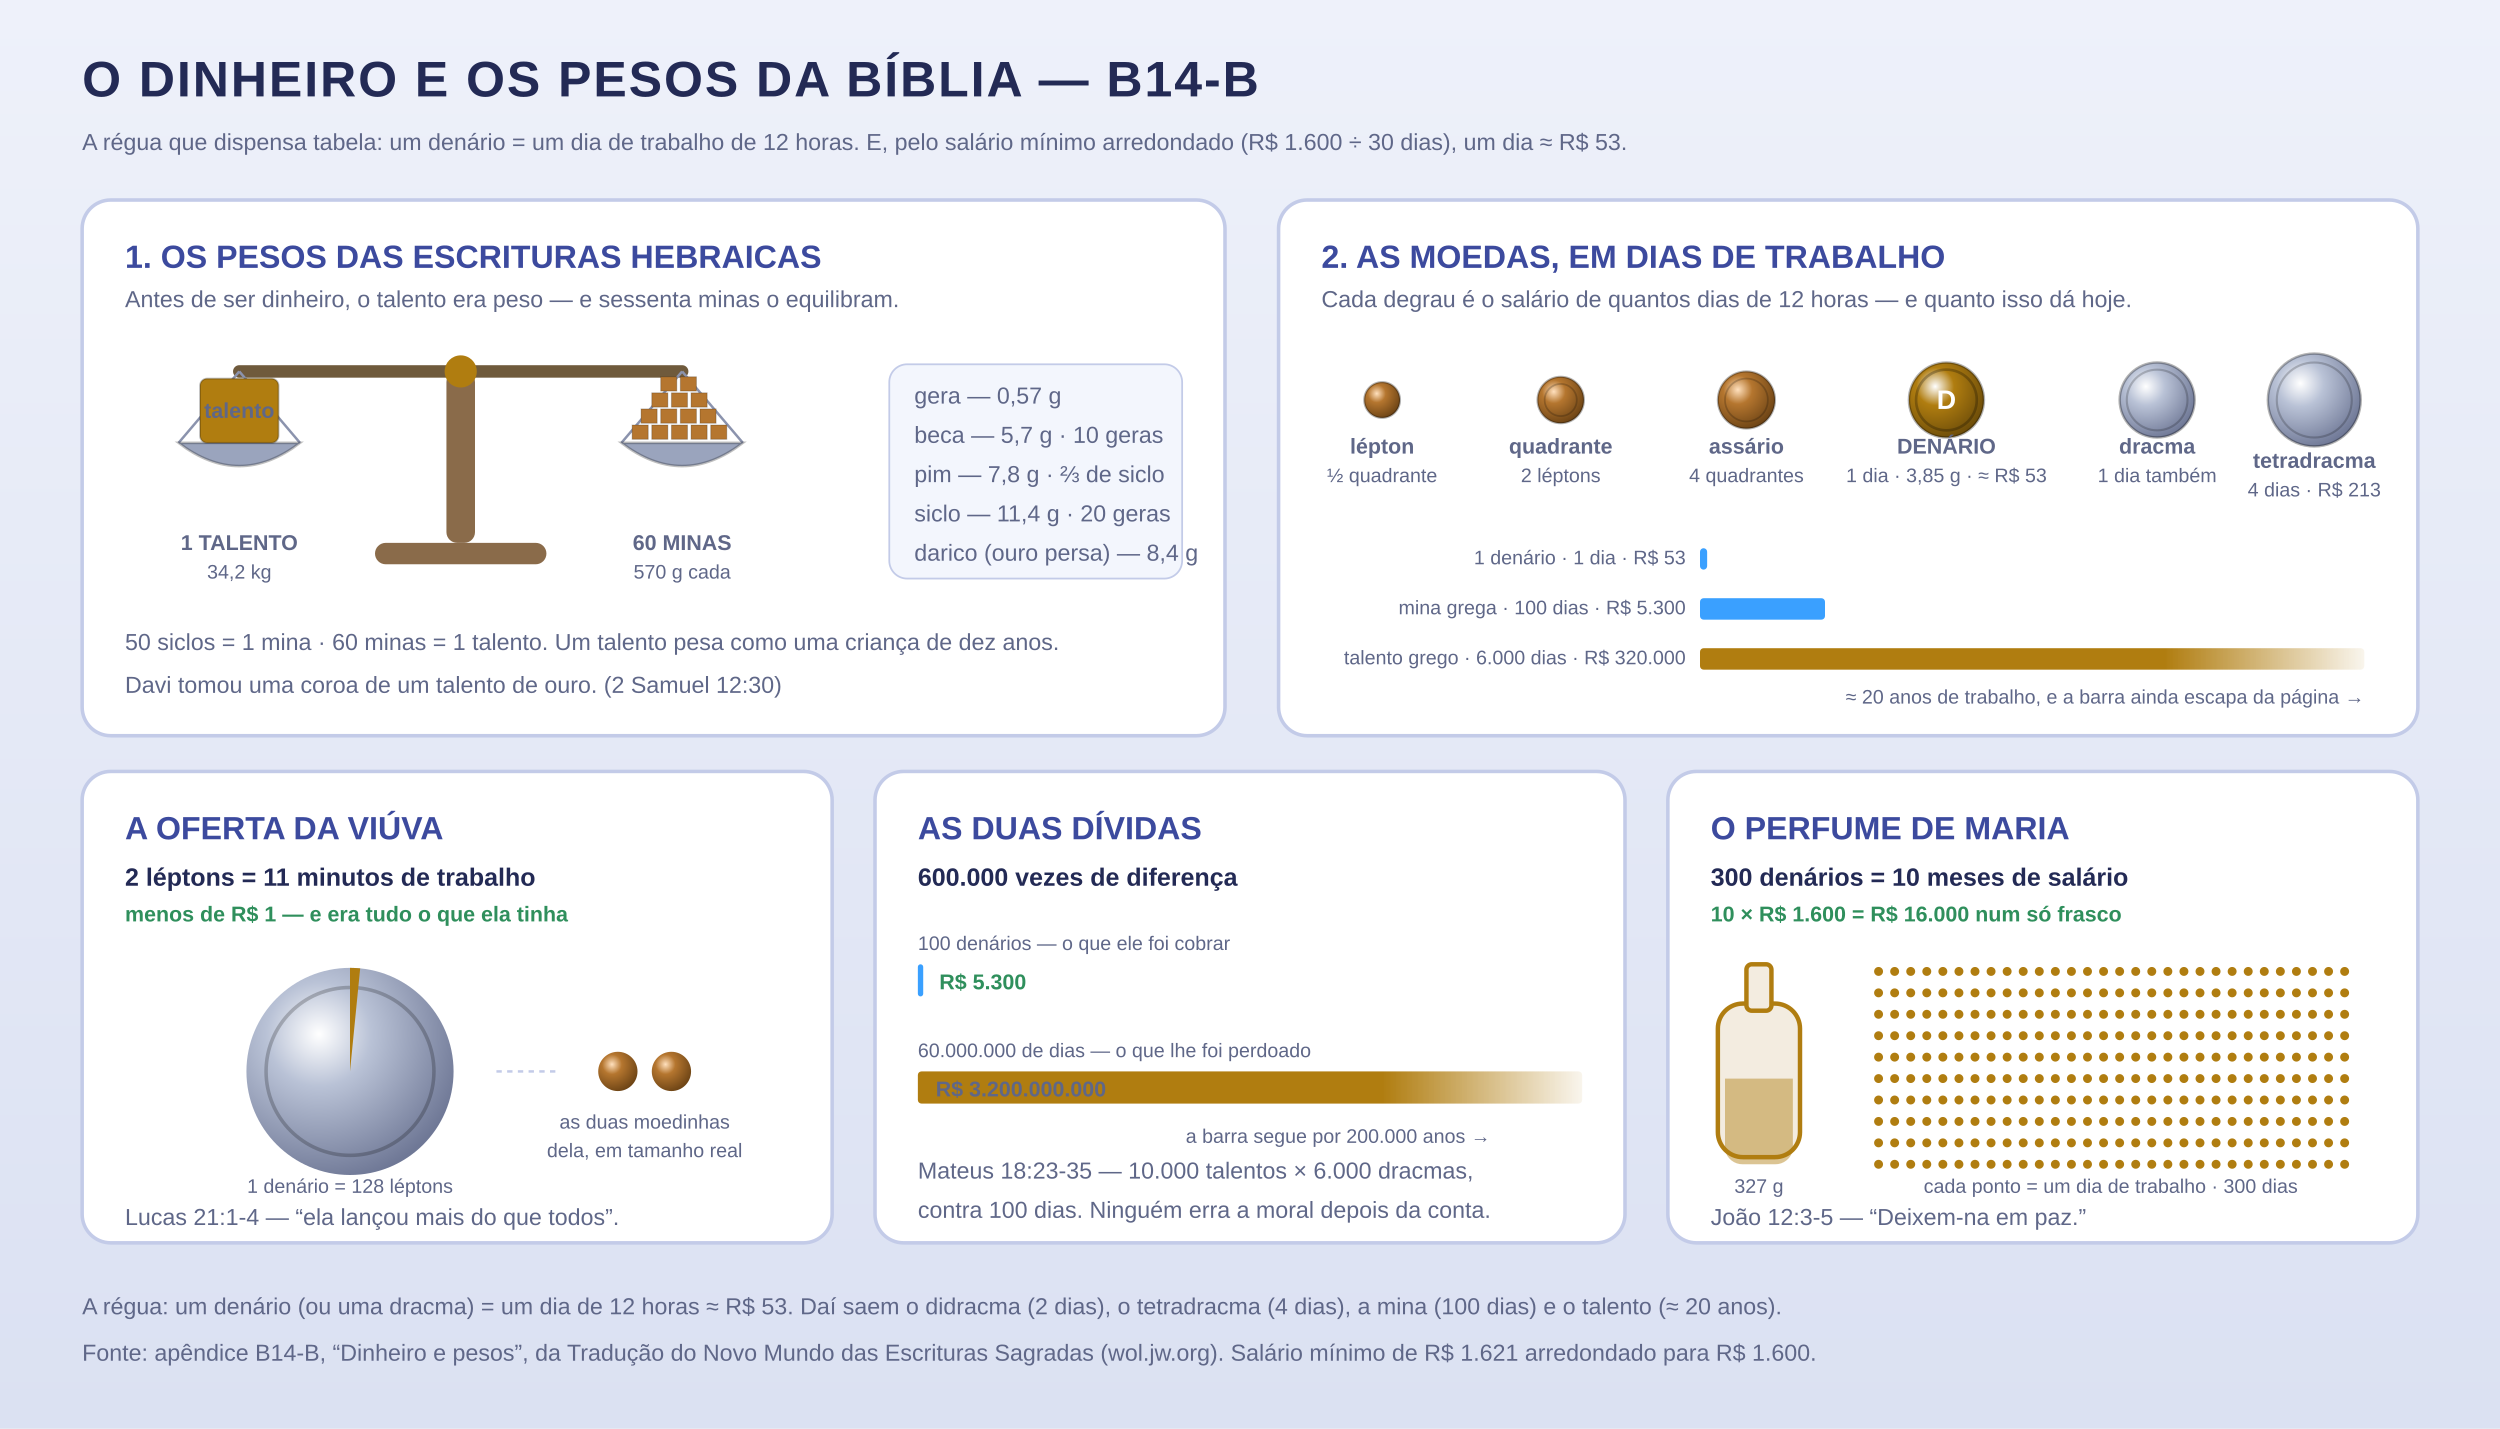
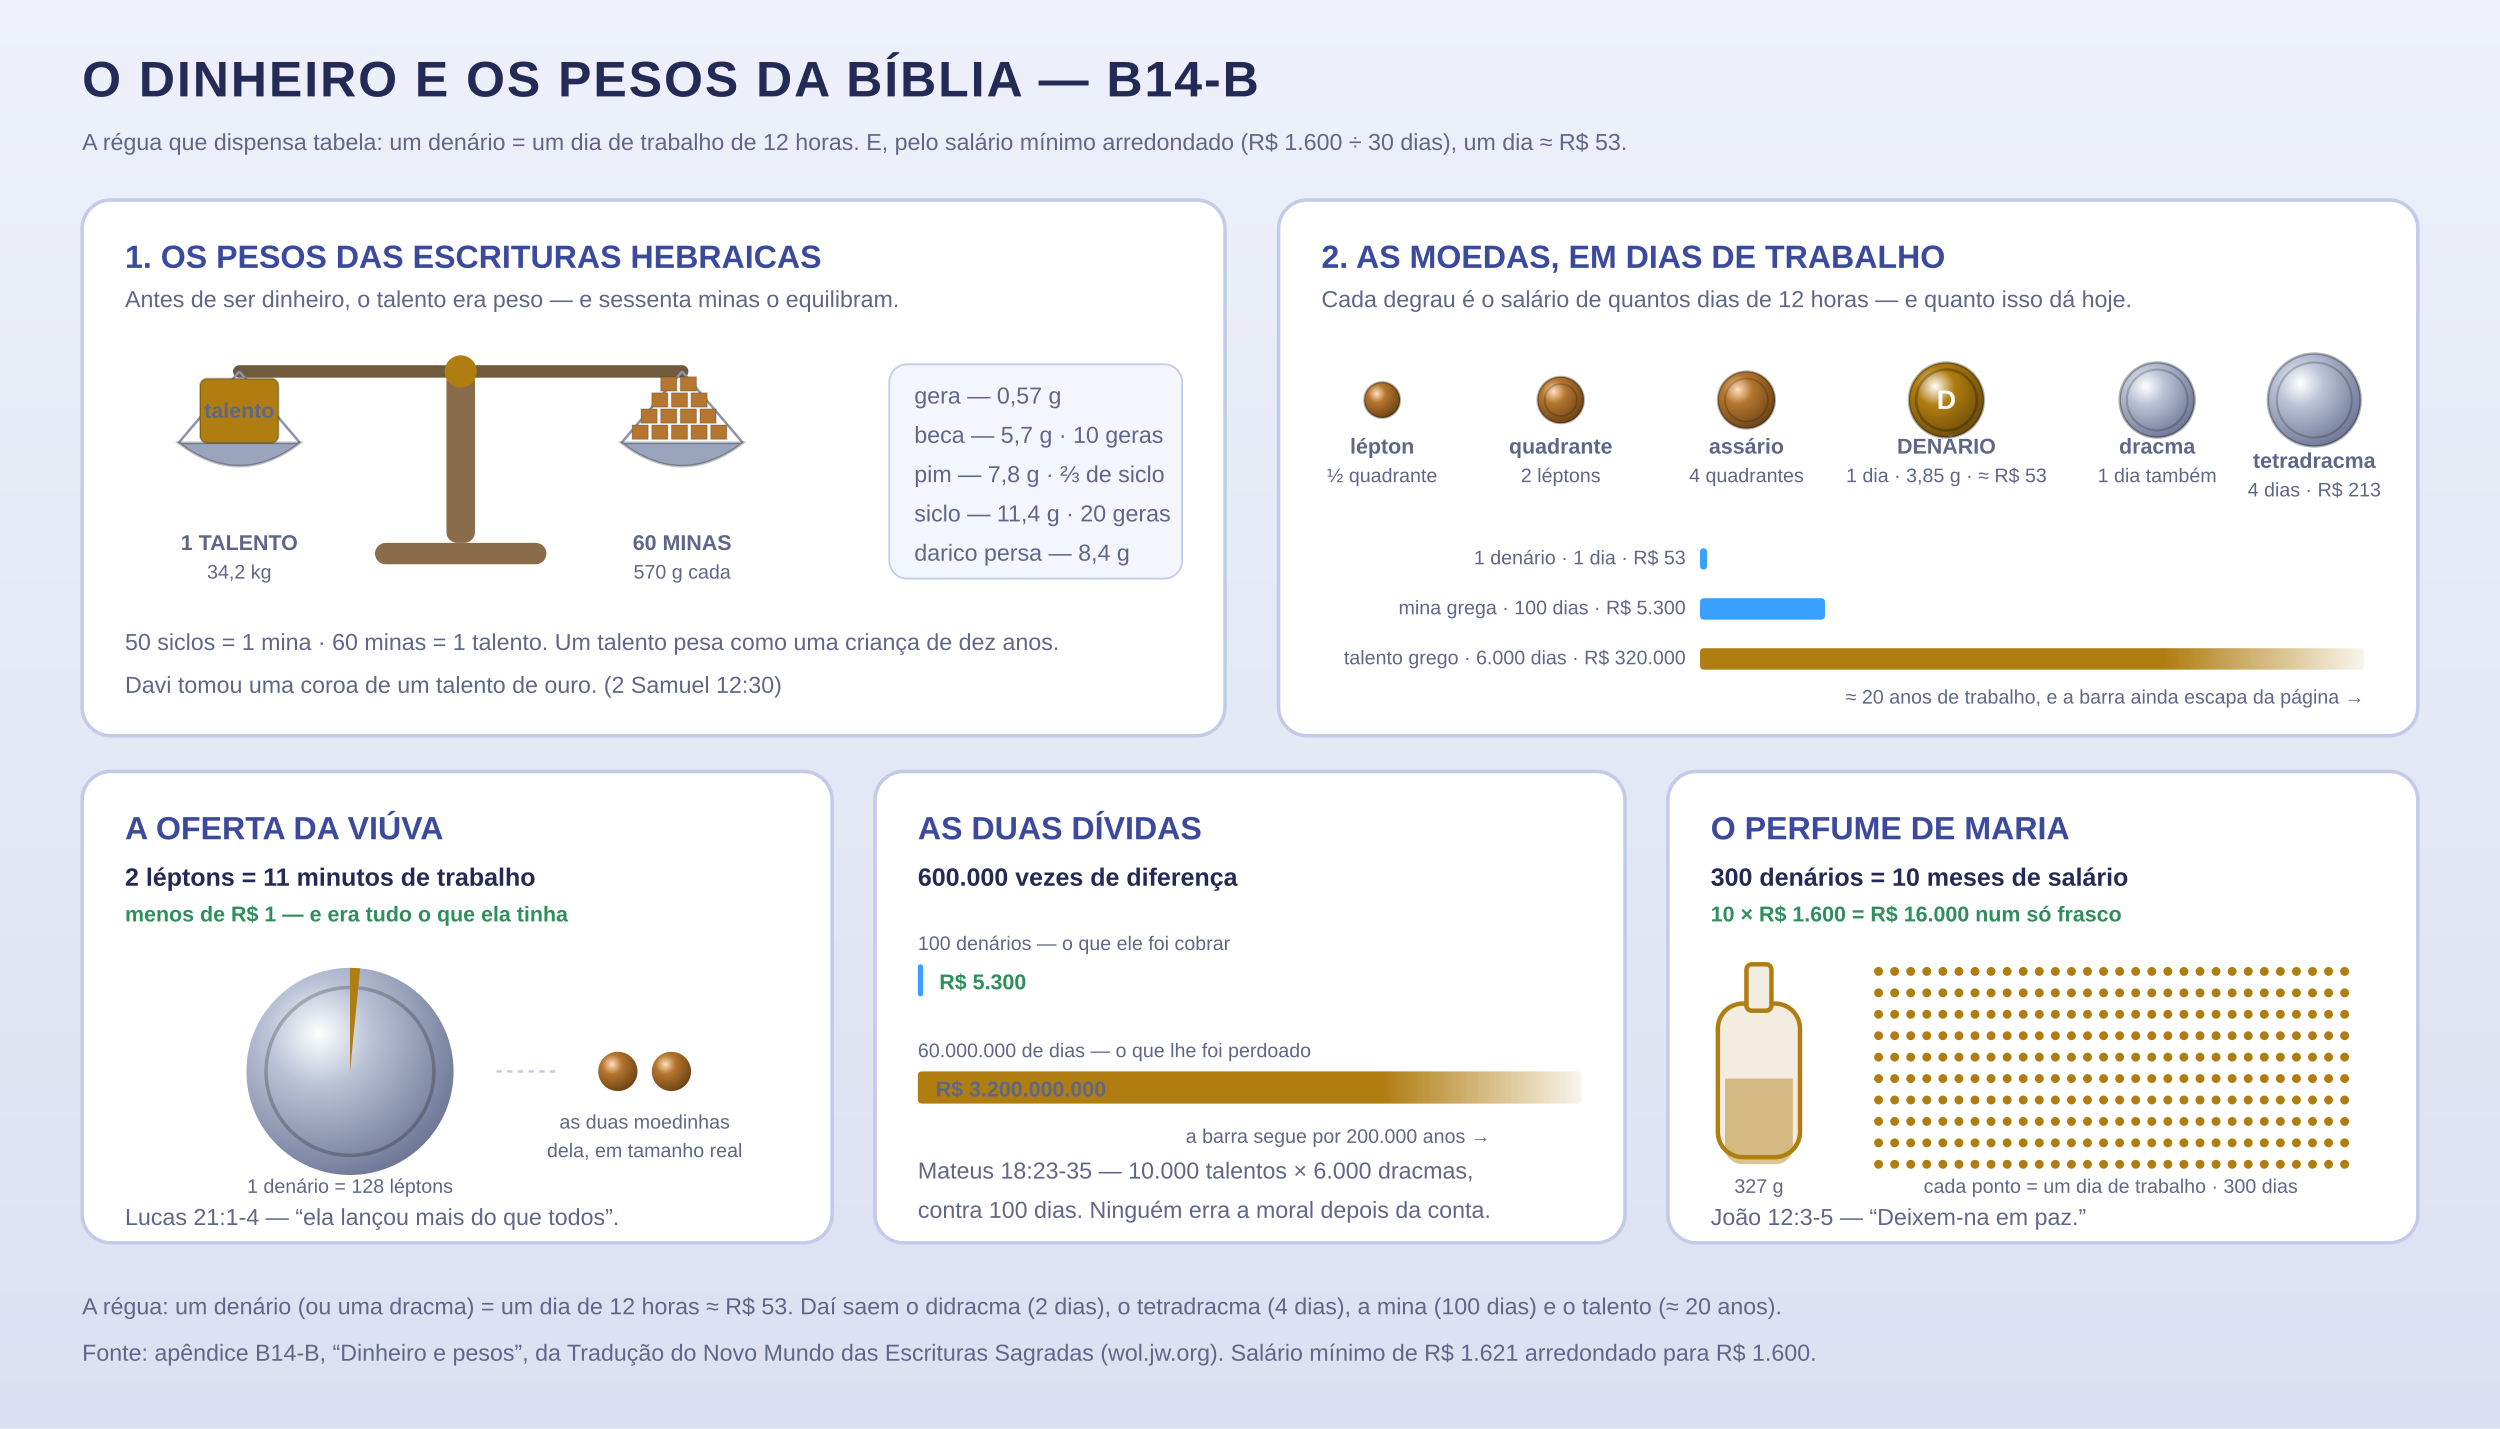
<svg xmlns="http://www.w3.org/2000/svg" viewBox="0 0 1400 800" width="1400" height="800" role="img" aria-labelledby="tit desc" font-family="'Segoe UI', 'Helvetica Neue', Arial, sans-serif">
  <defs>
    <linearGradient id="fundo" x1="0" y1="0" x2="0" y2="1">
      <stop offset="0" stop-color="#eef1fa" />
      <stop offset="1" stop-color="#dbe1f2" />
    </linearGradient>
    <linearGradient id="some" x1="0" y1="0" x2="1" y2="0">
      <stop offset="0" stop-color="#b07d10" />
      <stop offset="0.7" stop-color="#b07d10" />
      <stop offset="1" stop-color="#b07d10" stop-opacity=".08" />
    </linearGradient>
    <radialGradient id="ouro" cx="35%" cy="32%" r="72%">
      <stop offset="0" stop-color="#ffffff" />
      <stop offset="0.35" stop-color="#b07d10" />
      <stop offset="1" stop-color="#6d4d09" />
    </radialGradient>
    <radialGradient id="prata" cx="35%" cy="32%" r="72%">
      <stop offset="0" stop-color="#ffffff" />
      <stop offset="0.35" stop-color="#b9c2d6" />
      <stop offset="1" stop-color="#6f7896" />
    </radialGradient>
    <radialGradient id="cobre" cx="35%" cy="32%" r="72%">
      <stop offset="0" stop-color="#ffe0bd" />
      <stop offset="0.35" stop-color="#b5762f" />
      <stop offset="1" stop-color="#6d4415" />
    </radialGradient>
  </defs>
  <style>
        .cab  { fill:#232a55; font-size:28px; font-weight:800; letter-spacing:1.1px; }
        .rot  { fill:#3c4a9e; font-size:18px; font-weight:700; }
        .rotp { fill:#5f6788; font-size:13px; }
        .painel { fill:#ffffff; stroke:#c3cbe8; stroke-width:2; }
        .not  { font-size:12px; font-weight:700; text-anchor:middle; fill:#5f6788; }
        .sub  { font-size:11px; font-weight:400; text-anchor:middle; fill:#5f6788; }
        .cx   { font-size:15px; font-weight:800; text-anchor:middle; }
        .val  { font-size:14px; font-weight:800; fill:#232a55; }
        .reais{ font-size:12px; font-weight:800; fill:#2f8f5c; }
        .esq  { text-anchor:start; }
        .dir  { text-anchor:end; }
        .tag  { fill:#ffffff; stroke:#c3cbe8; stroke-width:1; }
    </style>
  <rect width="1400" height="800" fill="url(#fundo)" />
  <text class="cab" x="46" y="54">O DINHEIRO E OS PESOS DA BÍBLIA — B14-B</text>
  <text class="rotp" x="46" y="84" font-size="16">
        A régua que dispensa tabela: um denário = um dia de trabalho de 12 horas. E, pelo salário mínimo arredondado (R$ 1.600 ÷ 30 dias), um dia ≈ R$ 53.
    </text>
  <g transform="translate(46,112)">
    <rect class="painel" width="640" height="300" rx="16" />
    <text class="rot" x="24" y="38">1. OS PESOS DAS ESCRITURAS HEBRAICAS</text>
    <text class="rotp" x="24" y="60">Antes de ser dinheiro, o talento era peso — e sessenta minas o equilibram.</text>
    <g transform="translate(212,96)">
      <rect x="-8" y="0" width="16" height="96" rx="6" fill="#8a6b4a" />
      <rect x="-48" y="96" width="96" height="12" rx="6" fill="#8a6b4a" />
      <path d="M-124 0 H124" stroke="#6f5a3c" stroke-width="7" stroke-linecap="round" />
      <circle cy="0" r="9" fill="#b07d10" />
      <path d="M-124 0 L-158 40 M-124 0 L-90 40" stroke="#8b93ad" stroke-width="1.4" />
      <path d="M-158 40 q34 26 68 0 z" fill="#9aa4bd" stroke="rgba(0,0,0,.25)" stroke-width="1.5" />
      <path d="M124 0 L90 40 M124 0 L158 40" stroke="#8b93ad" stroke-width="1.4" />
      <path d="M90 40 q34 26 68 0 z" fill="#9aa4bd" stroke="rgba(0,0,0,.25)" stroke-width="1.5" />
      <rect x="-146" y="4" width="44" height="36" rx="4" fill="#b07d10" stroke="rgba(0,0,0,.25)" />
      <text class="not" x="-124" y="26" fill="#ffffff">talento</text>
      <g fill="#b5762f" stroke="rgba(0,0,0,.2)" stroke-width="0.6">
        <rect x="96" y="30" width="9" height="8" />
        <rect x="107" y="30" width="9" height="8" />
        <rect x="118" y="30" width="9" height="8" />
        <rect x="129" y="30" width="9" height="8" />
        <rect x="140" y="30" width="9" height="8" />
        <rect x="101" y="21" width="9" height="8" />
        <rect x="112" y="21" width="9" height="8" />
        <rect x="123" y="21" width="9" height="8" />
        <rect x="134" y="21" width="9" height="8" />
        <rect x="107" y="12" width="9" height="8" />
        <rect x="118" y="12" width="9" height="8" />
        <rect x="129" y="12" width="9" height="8" />
        <rect x="112" y="3" width="9" height="8" />
        <rect x="123" y="3" width="9" height="8" />
      </g>
    </g>
    <text class="not" x="88" y="196">1 TALENTO</text>
    <text class="sub" x="88" y="212">34,2 kg</text>
    <text class="not" x="336" y="196">60 MINAS</text>
    <text class="sub" x="336" y="212">570 g cada</text>
    <g transform="translate(452,92)">
      <rect x="0" y="0" width="164" height="120" rx="10" fill="#f3f6fd" stroke="#c3cbe8" />
      <text class="rotp" x="14" y="22">gera — 0,57 g</text>
      <text class="rotp" x="14" y="44">beca — 5,7 g · 10 geras</text>
      <text class="rotp" x="14" y="66">pim — 7,8 g · ⅔ de siclo</text>
      <text class="rotp" x="14" y="88">siclo — 11,4 g · 20 geras</text>
-       <text class="rotp" x="14" y="110">darico (ouro persa) — 8,4 g</text>
+       <text class="rotp" x="14" y="110">darico persa — 8,4 g</text>
    </g>
    <text class="rotp" x="24" y="252">50 siclos = 1 mina · 60 minas = 1 talento. Um talento pesa como uma criança de dez anos.</text>
    <text class="rotp" x="24" y="276">Davi tomou uma coroa de um talento de ouro. (2 Samuel 12:30)</text>
  </g>
  <g transform="translate(716,112)">
    <rect class="painel" width="638" height="300" rx="16" />
    <text class="rot" x="24" y="38">2. AS MOEDAS, EM DIAS DE TRABALHO</text>
    <text class="rotp" x="24" y="60">Cada degrau é o salário de quantos dias de 12 horas — e quanto isso dá hoje.</text>
    <g transform="translate(34,86)">
      <circle cx="24" cy="26" r="10" fill="url(#cobre)" stroke="rgba(0,0,0,.3)" stroke-width="1.2" />
      <text class="not" x="24" y="56">lépton</text>
      <text class="sub" x="24" y="72">½ quadrante</text>
      <circle cx="124" cy="26" r="13" fill="url(#cobre)" stroke="rgba(0,0,0,.3)" stroke-width="1.2" />
      <circle cx="124" cy="26" r="9" fill="none" stroke="rgba(0,0,0,.2)" stroke-width="1" />
      <text class="not" x="124" y="56">quadrante</text>
      <text class="sub" x="124" y="72">2 léptons</text>
      <circle cx="228" cy="26" r="16" fill="url(#cobre)" stroke="rgba(0,0,0,.3)" stroke-width="1.2" />
      <circle cx="228" cy="26" r="12" fill="none" stroke="rgba(0,0,0,.2)" stroke-width="1" />
      <text class="not" x="228" y="56">assário</text>
      <text class="sub" x="228" y="72">4 quadrantes</text>
      <circle cx="340" cy="26" r="21" fill="url(#ouro)" stroke="rgba(0,0,0,.3)" stroke-width="1.4" />
      <circle cx="340" cy="26" r="17" fill="none" stroke="rgba(0,0,0,.25)" stroke-width="1.5" />
      <text class="cx" x="340" y="31" fill="#ffffff">D</text>
      <text class="not" x="340" y="56" fill="#b07d10">DENÁRIO</text>
      <text class="sub" x="340" y="72">1 dia · 3,85 g · ≈ R$ 53</text>
      <circle cx="458" cy="26" r="21" fill="url(#prata)" stroke="rgba(0,0,0,.3)" stroke-width="1.4" />
      <circle cx="458" cy="26" r="17" fill="none" stroke="rgba(0,0,0,.2)" stroke-width="1.2" />
      <text class="not" x="458" y="56">dracma</text>
      <text class="sub" x="458" y="72">1 dia também</text>
      <circle cx="546" cy="26" r="26" fill="url(#prata)" stroke="rgba(0,0,0,.3)" stroke-width="1.4" />
      <circle cx="546" cy="26" r="21" fill="none" stroke="rgba(0,0,0,.2)" stroke-width="1.2" />
      <text class="not" x="546" y="64">tetradracma</text>
      <text class="sub" x="546" y="80">4 dias · R$ 213</text>
    </g>
    <g transform="translate(24,192)">
      <text class="sub dir" x="204" y="12">1 denário · 1 dia · R$ 53</text>
      <rect x="212" y="3" width="4" height="12" rx="2" fill="#3aa0ff" />
      <text class="sub dir" x="204" y="40">mina grega · 100 dias · R$ 5.300</text>
      <rect x="212" y="31" width="70" height="12" rx="2" fill="#3aa0ff" />
      <text class="sub dir" x="204" y="68">talento grego · 6.000 dias · R$ 320.000</text>
      <rect x="212" y="59" width="372" height="12" rx="2" fill="url(#some)" />
      <text class="sub dir" x="584" y="90">≈ 20 anos de trabalho, e a barra ainda escapa da página →</text>
    </g>
  </g>
  <g transform="translate(46,432)">
    <rect class="painel" width="420" height="264" rx="16" />
    <text class="rot" x="24" y="38">A OFERTA DA VIÚVA</text>
    <text class="val" x="24" y="64">2 léptons = 11 minutos de trabalho</text>
    <text class="reais" x="24" y="84">menos de R$ 1 — e era tudo o que ela tinha</text>
    <g transform="translate(150,168)">
      <circle r="58" fill="url(#prata)" />
      <circle r="47" fill="none" stroke="rgba(0,0,0,.22)" stroke-width="2" />
      <path d="M0 0 L0 -58 A58 58 0 0 1 5.7 -57.7 Z" fill="#b07d10" />
    </g>
    <text class="sub" x="150" y="236">1 denário = 128 léptons</text>
    <g transform="translate(300,168)">
      <circle cx="0" cy="0" r="11" fill="url(#cobre)" />
      <circle cx="30" cy="0" r="11" fill="url(#cobre)" />
      <text class="sub" x="15" y="32">as duas moedinhas</text>
      <text class="sub" x="15" y="48">dela, em tamanho real</text>
    </g>
    <path d="M232 168 L268 168" stroke="#c3cbe8" stroke-width="1.4" stroke-dasharray="3 3" />
    <text class="rotp" x="24" y="254">Lucas 21:1-4 — “ela lançou mais do que todos”.</text>
  </g>
  <g transform="translate(490,432)">
    <rect class="painel" width="420" height="264" rx="16" />
    <text class="rot" x="24" y="38">AS DUAS DÍVIDAS</text>
    <text class="val" x="24" y="64">600.000 vezes de diferença</text>
    <g transform="translate(24,90)">
      <text class="sub esq" x="0" y="10">100 denários — o que ele foi cobrar</text>
      <rect x="0" y="18" width="3" height="18" rx="1.5" fill="#3aa0ff" />
      <text class="reais esq" x="12" y="32" fill="#3c4a9e">R$ 5.300</text>
      <text class="sub esq" x="0" y="70">60.000.000 de dias — o que lhe foi perdoado</text>
      <rect x="0" y="78" width="372" height="18" rx="2" fill="url(#some)" />
      <text class="not esq" x="10" y="92" fill="#ffffff">R$ 3.200.000.000</text>
      <text class="sub esq" x="150" y="118">a barra segue por 200.000 anos →</text>
    </g>
    <text class="rotp" x="24" y="228">Mateus 18:23-35 — 10.000 talentos × 6.000 dracmas,</text>
    <text class="rotp" x="24" y="250">contra 100 dias. Ninguém erra a moral depois da conta.</text>
  </g>
  <g transform="translate(934,432)">
    <rect class="painel" width="420" height="264" rx="16" />
    <text class="rot" x="24" y="38">O PERFUME DE MARIA</text>
    <text class="val" x="24" y="64">300 denários = 10 meses de salário</text>
    <text class="reais" x="24" y="84">10 × R$ 1.600 = R$ 16.000 num só frasco</text>
    <g transform="translate(28,104)">
      <rect x="0" y="26" width="46" height="86" rx="14" fill="#f3ece0" stroke="#b07d10" stroke-width="2.5" />
      <path d="M4 68 h38 v40 a10 10 0 0 1 -10 8 h-18 a10 10 0 0 1 -10 -8 z" fill="#b07d10" opacity=".45" />
      <rect x="16" y="4" width="14" height="26" rx="3" fill="#f3ece0" stroke="#b07d10" stroke-width="2.5" />
      <text class="sub" x="23" y="132">327 g</text>
    </g>
    <g transform="translate(118,112)" fill="#b07d10">
      <g id="linha-dias">
        <circle cx="0" cy="0" r="2.5" />
        <circle cx="9" cy="0" r="2.5" />
        <circle cx="18" cy="0" r="2.5" />
        <circle cx="27" cy="0" r="2.5" />
        <circle cx="36" cy="0" r="2.5" />
        <circle cx="45" cy="0" r="2.5" />
        <circle cx="54" cy="0" r="2.5" />
        <circle cx="63" cy="0" r="2.5" />
        <circle cx="72" cy="0" r="2.5" />
        <circle cx="81" cy="0" r="2.5" />
        <circle cx="90" cy="0" r="2.5" />
        <circle cx="99" cy="0" r="2.5" />
        <circle cx="108" cy="0" r="2.5" />
        <circle cx="117" cy="0" r="2.5" />
        <circle cx="126" cy="0" r="2.5" />
        <circle cx="135" cy="0" r="2.5" />
        <circle cx="144" cy="0" r="2.5" />
        <circle cx="153" cy="0" r="2.5" />
        <circle cx="162" cy="0" r="2.5" />
        <circle cx="171" cy="0" r="2.5" />
        <circle cx="180" cy="0" r="2.5" />
        <circle cx="189" cy="0" r="2.5" />
        <circle cx="198" cy="0" r="2.5" />
        <circle cx="207" cy="0" r="2.5" />
        <circle cx="216" cy="0" r="2.5" />
        <circle cx="225" cy="0" r="2.5" />
        <circle cx="234" cy="0" r="2.5" />
        <circle cx="243" cy="0" r="2.5" />
        <circle cx="252" cy="0" r="2.5" />
        <circle cx="261" cy="0" r="2.5" />
      </g>
      <use href="#linha-dias" y="12" />
      <use href="#linha-dias" y="24" />
      <use href="#linha-dias" y="36" />
      <use href="#linha-dias" y="48" />
      <use href="#linha-dias" y="60" />
      <use href="#linha-dias" y="72" />
      <use href="#linha-dias" y="84" />
      <use href="#linha-dias" y="96" />
      <use href="#linha-dias" y="108" />
    </g>
    <text class="sub" x="248" y="236">cada ponto = um dia de trabalho · 300 dias</text>
    <text class="rotp" x="24" y="254">João 12:3-5 — “Deixem-na em paz.”</text>
  </g>
  <text class="rotp" x="46" y="736" font-size="15">
        A régua: um denário (ou uma dracma) = um dia de 12 horas ≈ R$ 53. Daí saem o didracma (2 dias), o tetradracma (4 dias), a mina (100 dias) e o talento (≈ 20 anos).
    </text>
  <text class="rotp" x="46" y="762" font-size="13">
        Fonte: apêndice B14-B, “Dinheiro e pesos”, da Tradução do Novo Mundo das Escrituras Sagradas (wol.jw.org). Salário mínimo de R$ 1.621 arredondado para R$ 1.600.
    </text>
</svg>
